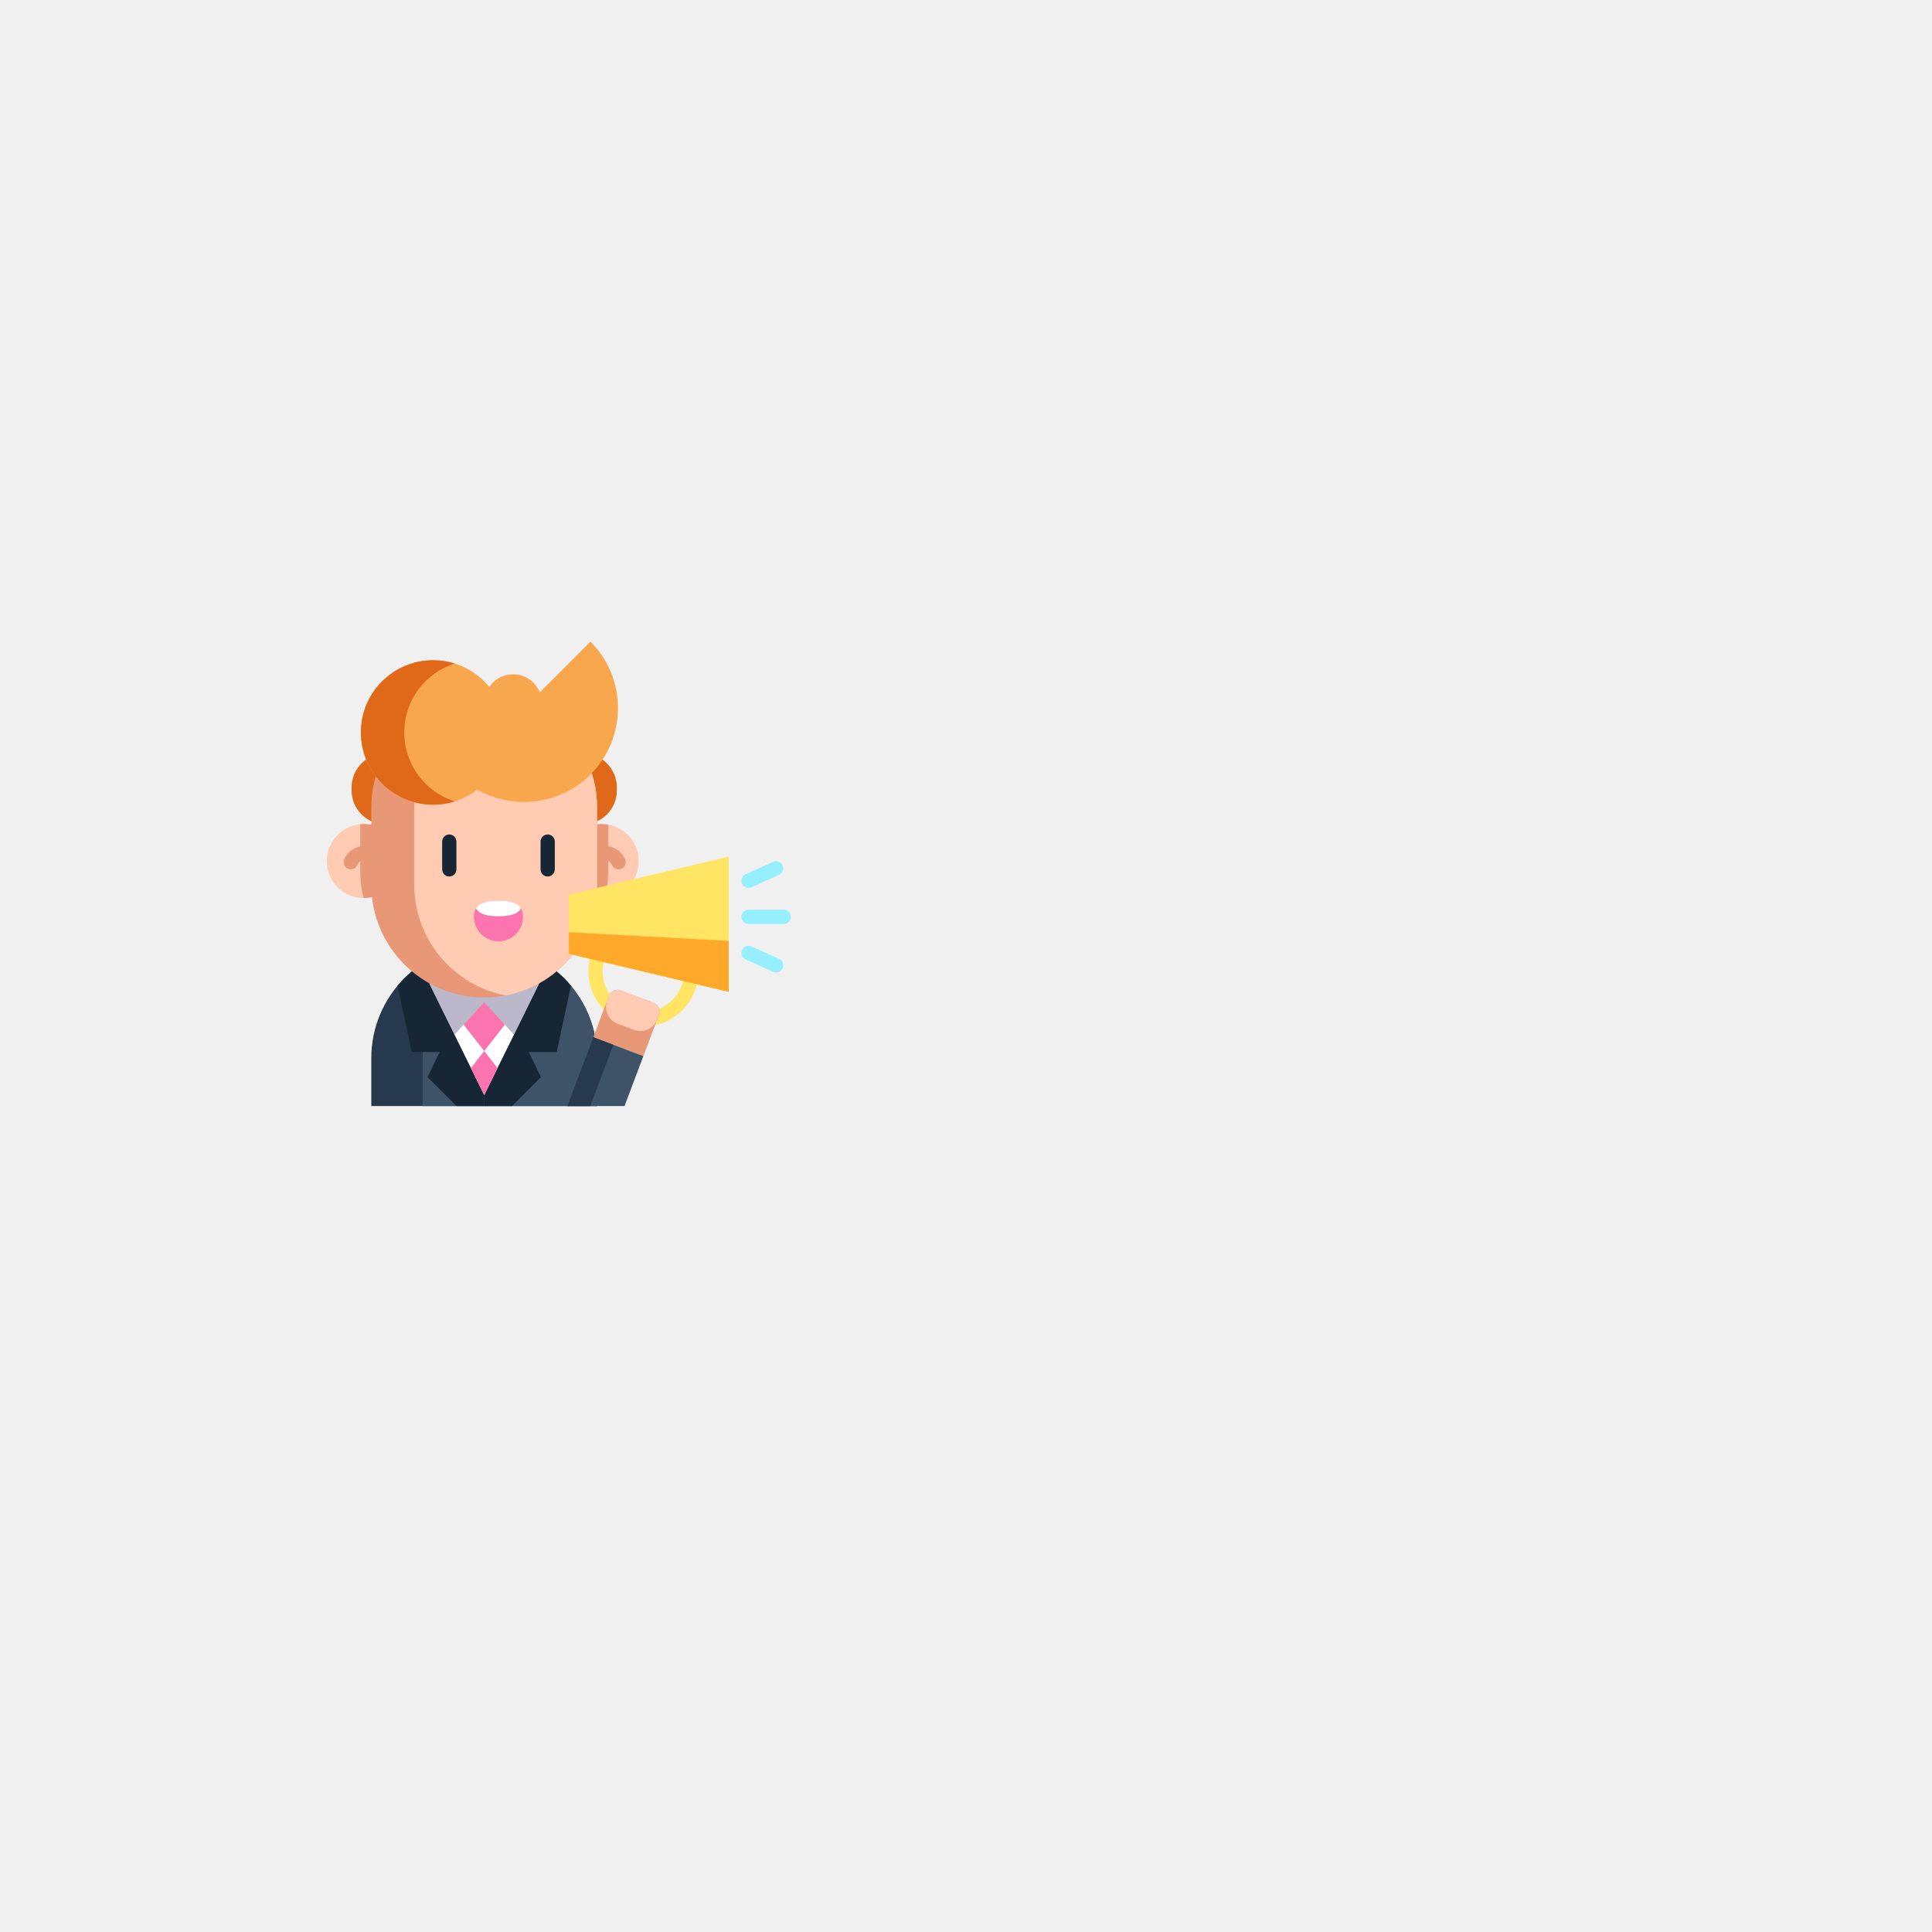
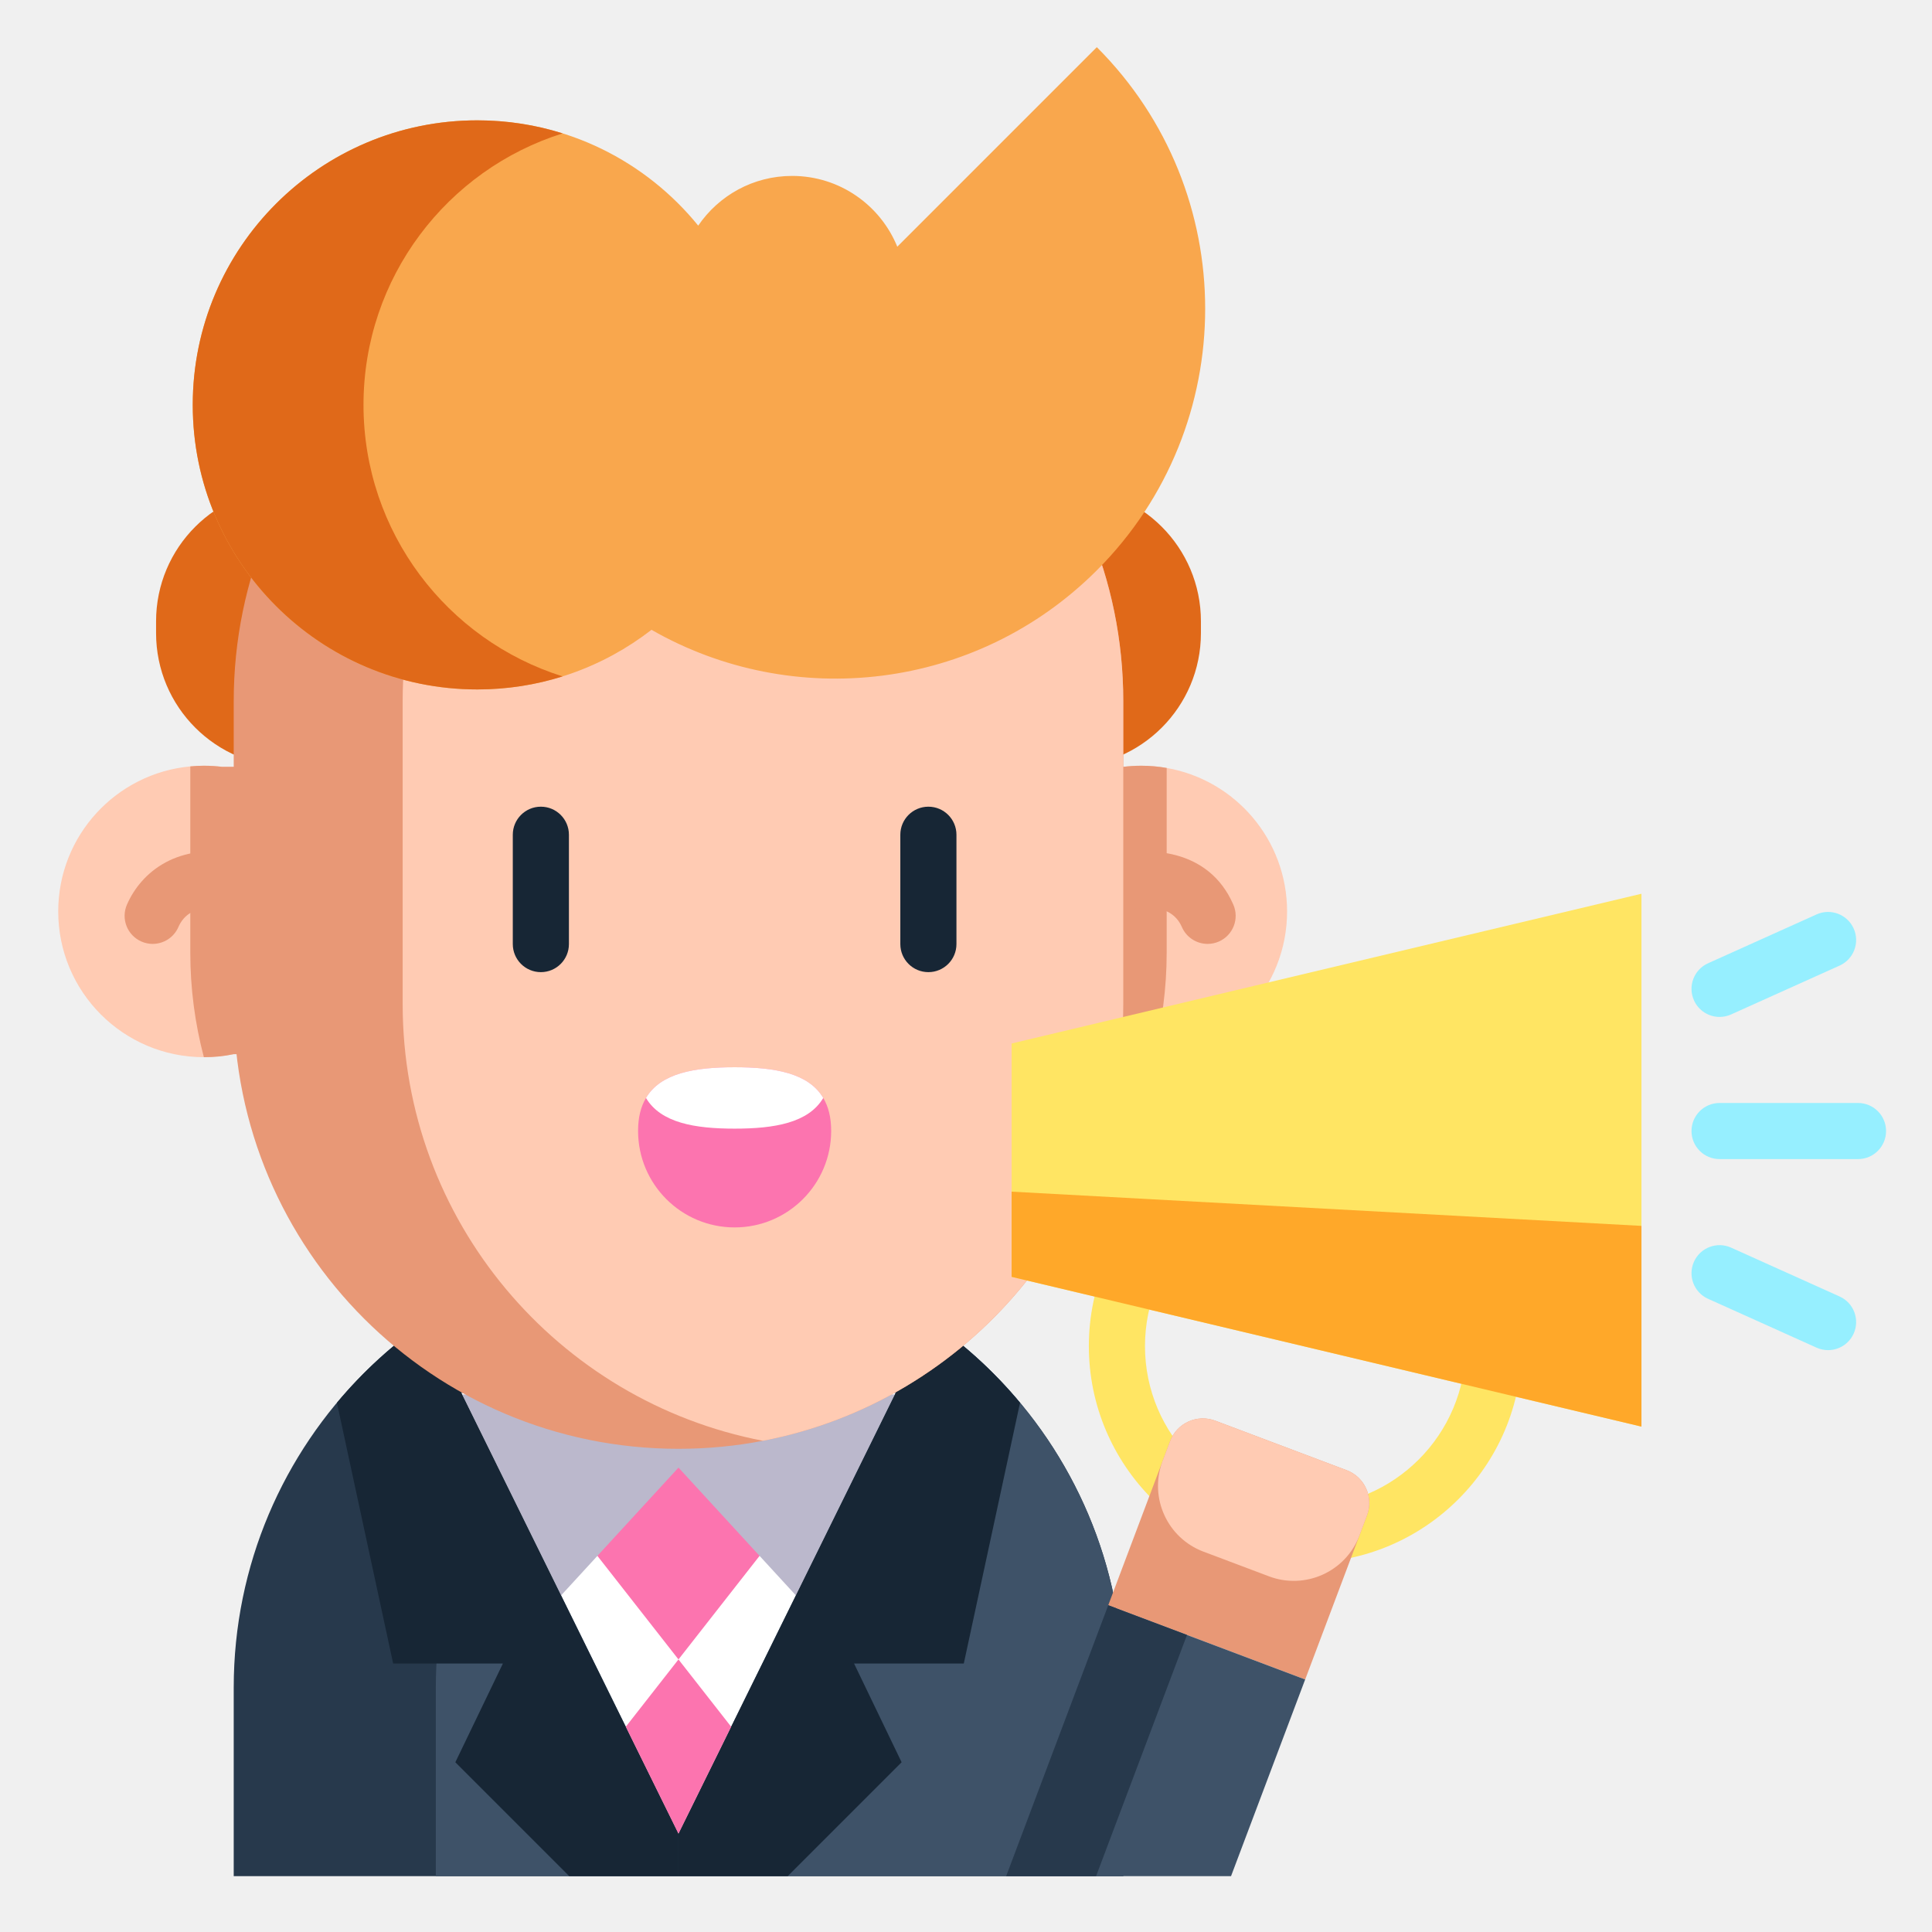
- <svg xmlns="http://www.w3.org/2000/svg" version="1.1" id="Layer_1" x="0px" y="0px" viewBox="0 0 488.829 488.829" style="enable-background:new 0 0 488.829 488.829;" xml:space="preserve" width="512" height="512">
+ <svg xmlns="http://www.w3.org/2000/svg" version="1.1" id="Layer_1" x="0px" y="0px" viewBox="0 0 124.117 124.117" xml:space="preserve" width="130" height="130">
  <defs id="defs1003" />
-   <g id="g998" transform="matrix(0.240367,0,0,0.240367,82.63415,162.345)">
+   <g id="g998" transform="matrix(0.240367,0,0,0.240367,3.703949,3.030646)">
    <path style="fill:#ffe563" d="m 333.48,405.045 c -31.911,0 -57.872,-25.961 -57.872,-57.872 0,-31.911 25.961,-57.872 57.872,-57.872 31.91,0 57.871,25.961 57.871,57.872 0,31.911 -25.961,57.872 -57.871,57.872 z m 0,-100.743 c -23.64,0 -42.872,19.232 -42.872,42.872 0,23.64 19.232,42.872 42.872,42.872 23.64,0 42.871,-19.232 42.871,-42.872 0,-23.64 -19.231,-42.872 -42.871,-42.872 z" id="path930" />
    <path style="fill:#e06919" d="m 62.048,117.704 h 207.768 c 19.741,0 35.744,16.003 35.744,35.744 v 3.151 c 0,19.741 -16.003,35.744 -35.744,35.744 H 62.048 c -19.741,0 -35.744,-16.003 -35.744,-35.744 v -3.151 c 0,-19.741 16.003,-35.744 35.744,-35.744 z" id="path932" />
    <path style="fill:#ffcbb3" d="m 328.588,230.994 c 0,20.455 -15.753,37.218 -35.784,38.821 -1.045,0.089 -2.107,0.133 -3.17,0.133 -2.727,0 -5.384,-0.275 -7.952,-0.815 H 47.058 c -2.568,0.54 -5.225,0.815 -7.952,0.815 H 39.08 C 17.571,269.93 0.153,252.504 0.153,230.995 c 0,-20.278 15.496,-36.934 35.296,-38.768 1.204,-0.124 2.426,-0.177 3.657,-0.177 1.638,0 3.241,0.097 4.826,0.292 h 240.876 c 1.585,-0.195 3.188,-0.292 4.826,-0.292 2.311,0 4.578,0.204 6.774,0.593 18.286,3.197 32.18,19.153 32.18,38.351 z" id="path934" />
    <path style="fill:#e89876" d="m 296.408,192.643 v 49.34 c 0,9.581 -1.248,18.906 -3.604,27.832 -1.045,0.089 -2.107,0.133 -3.17,0.133 -2.727,0 -5.384,-0.275 -7.952,-0.815 H 47.058 c -2.568,0.54 -5.225,0.815 -7.952,0.815 H 39.08 c -2.373,-8.97 -3.63,-18.33 -3.63,-27.964 v -49.757 c 1.204,-0.124 2.426,-0.177 3.657,-0.177 1.638,0 3.241,0.097 4.826,0.292 h 240.876 c 1.585,-0.195 3.188,-0.292 4.826,-0.292 2.31,0 4.577,0.203 6.773,0.593 z" id="path936" />
    <path style="fill:#e89876" d="m 307.351,239.668 c -2.896,0 -5.653,-1.687 -6.882,-4.511 -3.133,-7.208 -12.597,-4.903 -13.666,-4.616 -3.992,1.13 -8.107,-1.19 -9.237,-5.174 -1.132,-3.985 1.208,-8.139 5.192,-9.27 7.938,-2.253 24.729,-2.418 31.467,13.08 1.651,3.799 -0.089,8.217 -3.888,9.868 -0.973,0.423 -1.988,0.623 -2.986,0.623 z" id="path938" />
    <path style="fill:#e89876" d="m 25.392,239.667 c -0.999,0 -2.015,-0.201 -2.989,-0.625 -3.798,-1.653 -5.537,-6.072 -3.884,-9.87 3.811,-8.755 13.714,-16.875 30.089,-13.412 4.052,0.858 6.642,4.838 5.785,8.89 -0.857,4.052 -4.836,6.641 -8.89,5.785 -3.821,-0.809 -10.621,-1.27 -13.23,4.723 -1.229,2.823 -3.986,4.509 -6.881,4.509 z" id="path940" />
    <path style="fill:#27394c" d="m 284.807,438.433 v 50.394 H 47.057 v -50.394 c 0,-65.652 53.219,-118.879 118.871,-118.879 9.289,0 18.33,1.071 27.008,3.082 21.987,5.109 41.628,16.32 57.053,31.737 21.509,21.517 34.818,51.234 34.818,84.06 z" id="path942" />
    <path style="fill:#3e5268" d="m 284.807,438.433 v 50.394 H 101.073 v -50.394 c 0,-56.363 39.228,-103.569 91.863,-115.798 21.987,5.109 41.628,16.32 57.053,31.737 21.509,21.518 34.818,51.235 34.818,84.061 z" id="path944" />
    <polyline style="fill:#ffffff" points="107.876,359.673 165.927,477.479 223.979,359.673  " id="polyline946" />
    <polyline style="fill:#fc74af" points="114.902,365.733 165.927,430.909 216.952,365.733  " id="polyline948" />
    <polyline style="fill:#bbb8cc" points="223.779,360.087 197.311,413.798 165.928,379.637 165.93,379.637 134.548,413.798    108.08,360.087  " id="polyline950" />
    <path style="fill:#172635" d="m 165.93,477.479 v 11.35 h -29.2 L 106.29,458.389 119,431.999 H 89.67 l -15.03,-69.69 c 6.9,-8.29 14.92,-15.61 23.82,-21.75 z" id="path952" />
    <path style="fill:#172635" d="m 165.924,477.479 v 11.35 h 29.2 l 30.44,-30.44 -12.71,-26.39 h 29.33 l 15.03,-69.69 c -6.9,-8.29 -14.92,-15.61 -23.82,-21.75 z" id="path954" />
    <path style="fill:#e89876" d="m 284.807,174.791 v 80.953 c 0,57.93 -41.442,106.181 -96.299,116.728 -7.305,1.408 -14.859,2.143 -22.58,2.143 -65.652,0 -118.871,-53.219 -118.871,-118.871 v -80.953 c 0,-65.651 53.219,-118.879 118.871,-118.879 7.722,0 15.275,0.735 22.58,2.143 23.776,4.569 45.028,16.223 61.481,32.675 21.509,21.518 34.818,51.235 34.818,84.061 z" id="path956" />
    <path style="fill:#ffcbb3" d="m 284.807,174.791 v 80.953 c 0,57.93 -41.442,106.181 -96.299,116.728 C 133.651,361.925 92.209,313.674 92.209,255.744 v -80.953 c 0,-57.93 41.442,-106.19 96.299,-116.736 23.776,4.569 45.028,16.223 61.481,32.675 21.509,21.518 34.818,51.235 34.818,84.061 z" id="path958" />
    <g id="g966">
      <g id="g964">
        <path style="fill:#172635" d="m 129.145,247.215 c -4.142,0 -7.5,-3.358 -7.5,-7.5 v -29.22 c 0,-4.142 3.358,-7.5 7.5,-7.5 4.142,0 7.5,3.358 7.5,7.5 v 29.22 c 0,4.142 -3.358,7.5 -7.5,7.5 z" id="path960" />
        <path style="fill:#172635" d="m 232.72,247.215 c -4.142,0 -7.5,-3.358 -7.5,-7.5 v -29.22 c 0,-4.142 3.358,-7.5 7.5,-7.5 4.142,0 7.5,3.358 7.5,7.5 v 29.22 c 0,4.142 -3.358,7.5 -7.5,7.5 z" id="path962" />
      </g>
    </g>
    <path style="fill:#f9a74d" d="m 277.739,0 -53.33,53.33 c -4.517,-11.093 -15.392,-18.921 -28.108,-18.921 -10.435,0 -19.636,5.269 -25.099,13.289 -13.937,-17.17 -35.204,-28.145 -59.045,-28.145 -42.002,0 -76.052,34.05 -76.052,76.052 0,42.002 34.05,76.052 76.052,76.052 17.546,0 33.692,-5.958 46.56,-15.939 37.768,21.646 86.764,16.361 119.023,-15.897 C 316.349,101.209 316.349,38.61 277.739,0 Z" id="path968" />
    <path style="fill:#e06919" d="m 81.742,95.605 c 0,34.048 22.377,62.878 53.224,72.566 -7.187,2.268 -14.857,3.485 -22.81,3.485 -42.002,0 -76.05,-34.048 -76.05,-76.05 0,-42.002 34.049,-76.05 76.05,-76.05 7.953,0 15.607,1.217 22.81,3.485 -30.848,9.686 -53.224,38.515 -53.224,72.564 z" id="path970" />
-     <polygon style="fill:#fc74af" points="151.847,448.899 165.927,430.909 180.007,448.899 165.927,477.479 " id="polygon972" />
+     <polygon style="fill:#fc74af" points="165.927,477.479 151.847,448.899 165.927,430.909 180.007,448.899 " id="polygon972" />
    <path style="fill:#fc74af" d="m 206.738,289.643 c 0,14.25 -11.55,25.8 -25.8,25.8 -14.26,0 -25.81,-11.55 -25.81,-25.8 0,-3.63 0.75,-6.52 2.12,-8.8 3.94,-6.68 13.06,-8.21 23.69,-8.21 10.62,0 19.74,1.53 23.68,8.21 1.37,2.28 2.12,5.17 2.12,8.8 z" id="path974" />
    <path style="fill:#ffffff" d="m 204.617,280.843 c -3.95,6.67 -13.07,8.2 -23.68,8.2 -10.62,0 -19.74,-1.53 -23.69,-8.2 3.94,-6.68 13.06,-8.21 23.69,-8.21 10.621,0 19.741,1.53 23.68,8.21 z" id="path976" />
-     <polygon style="fill:#ffe563" points="254.968,328.655 254.968,266.285 423.299,226.261 423.299,368.679 " id="polygon978" />
+     <polygon style="fill:#ffe563" points="423.299,368.679 254.968,328.655 254.968,266.285 423.299,226.261 " id="polygon978" />
    <path style="fill:#e89876" d="m 349.957,392.403 -16.535,43.867 -52.635,-19.84 16.535,-43.867 c 1.827,-4.847 7.235,-7.286 12.073,-5.463 l 35.099,13.23 c 4.838,1.824 7.29,7.226 5.463,12.073 z" id="path980" />
-     <polygon style="fill:#ffa829" points="254.968,328.655 254.968,305.884 423.299,315.032 423.299,368.679 " id="polygon982" />
+     <polygon style="fill:#ffa829" points="423.299,368.679 254.968,328.655 254.968,305.884 423.299,315.032 " id="polygon982" />
    <path style="fill:#ffcbb3" d="m 349.952,392.403 -2.02,5.37 c -0.02,0.05 -0.04,0.1 -0.06,0.15 -3.7,9.59 -14.47,14.41 -24.11,10.78 l -13.87,-5.23 -3.67,-1.38 c -9.6,-3.62 -14.5,-14.3 -11.01,-23.93 0.02,-0.08 0.05,-0.15 0.08,-0.23 l 2.03,-5.37 c 1.82,-4.85 7.23,-7.29 12.07,-5.46 l 21.08,7.95 c 0.04,0.01 0.09,0.02 0.13,0.04 l 13.89,5.24 c 4.84,1.82 7.29,7.22 5.46,12.07 z" id="path984" />
-     <polygon style="fill:#3e5268" points="253.509,488.829 280.788,416.429 333.419,436.269 313.609,488.829 " id="polygon986" />
-     <polygon style="fill:#27394c" points="253.509,488.829 280.788,416.429 301.839,424.359 277.538,488.829 " id="polygon988" />
+     <polygon style="fill:#3e5268" points="313.609,488.829 253.509,488.829 280.788,416.429 333.419,436.269 " id="polygon986" />
+     <polygon style="fill:#27394c" points="277.538,488.829 253.509,488.829 280.788,416.429 301.839,424.359 " id="polygon988" />
    <path style="fill:#96efff" d="m 481.176,297.183 h -36.997 c -4.143,0 -7.5,-3.358 -7.5,-7.5 0,-4.142 3.357,-7.5 7.5,-7.5 h 36.997 c 4.143,0 7.5,3.358 7.5,7.5 0,4.142 -3.357,7.5 -7.5,7.5 z" id="path990" />
    <g id="g996">
      <path style="fill:#96efff" d="m 444.183,259.186 c -2.86,0 -5.592,-1.645 -6.843,-4.423 -1.7,-3.777 -0.018,-8.217 3.76,-9.918 l 29,-13.057 c 3.775,-1.7 8.217,-0.017 9.918,3.76 1.7,3.777 0.018,8.217 -3.76,9.918 l -29,13.057 c -0.999,0.45 -2.046,0.663 -3.075,0.663 z" id="path992" />
      <path style="fill:#96efff" d="m 473.175,348.241 c -1.03,0 -2.076,-0.213 -3.075,-0.663 l -29,-13.057 c -3.777,-1.701 -5.46,-6.141 -3.76,-9.918 1.702,-3.778 6.146,-5.458 9.918,-3.76 l 29,13.057 c 3.777,1.701 5.46,6.141 3.76,9.918 -1.251,2.778 -3.983,4.423 -6.843,4.423 z" id="path994" />
    </g>
  </g>
</svg>
